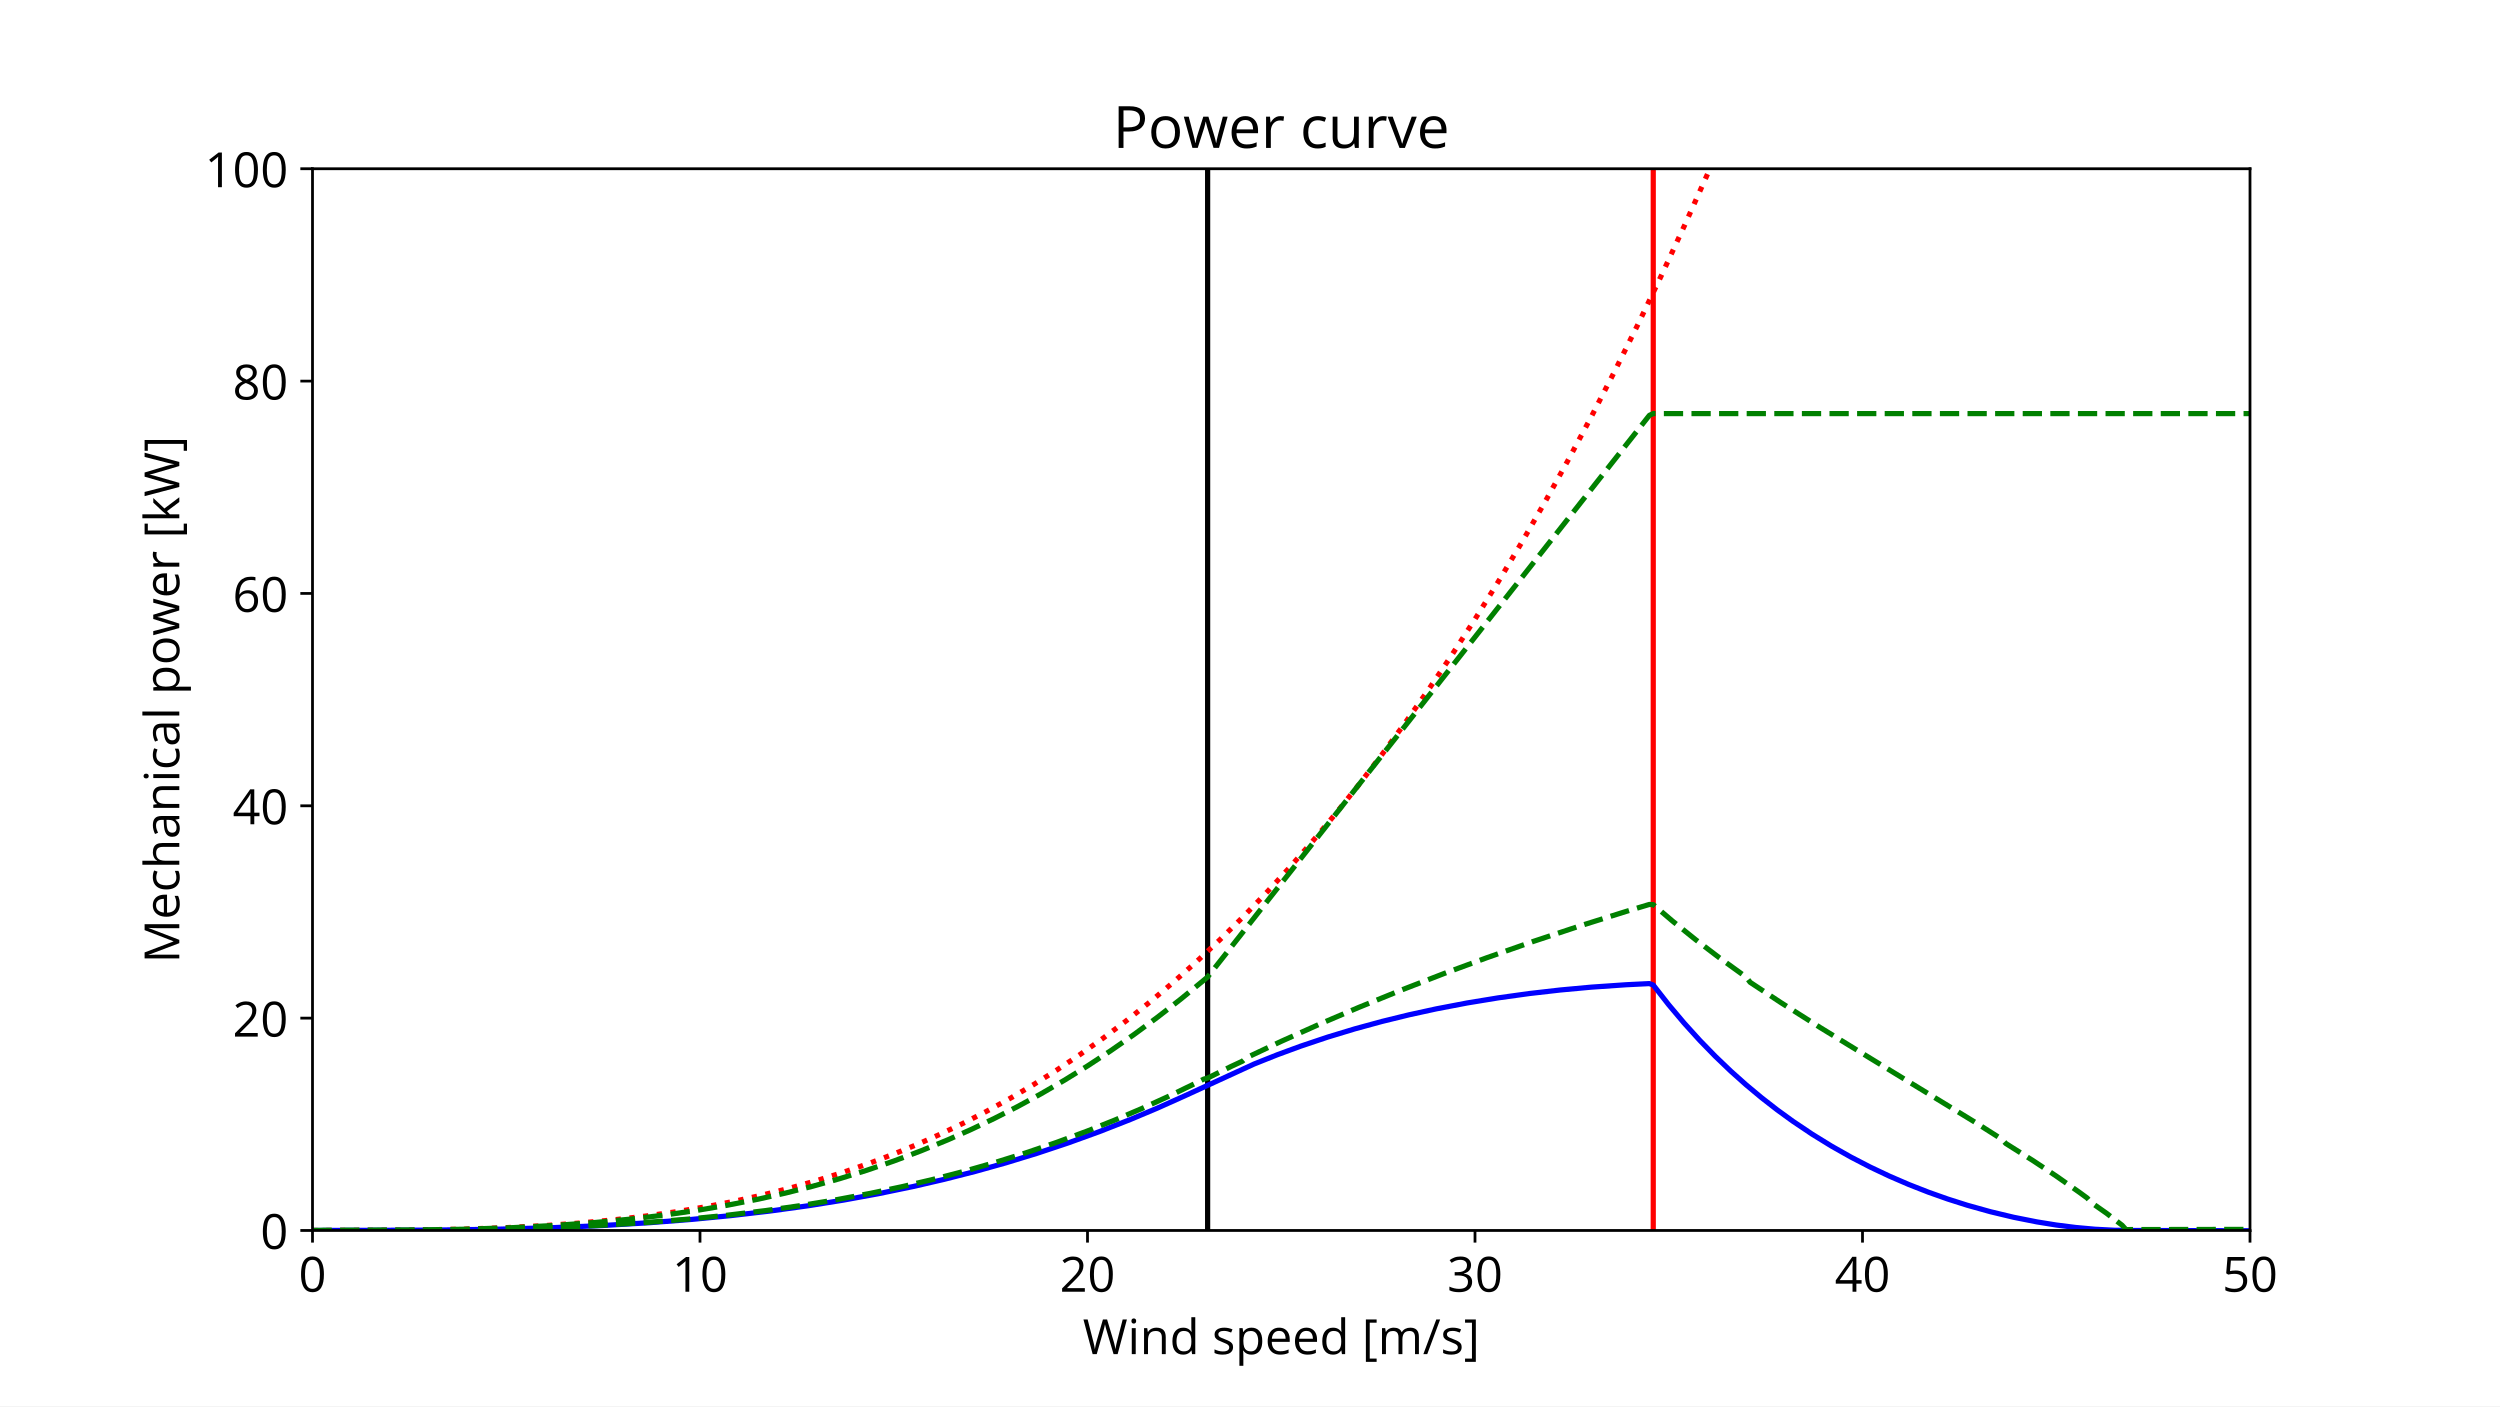
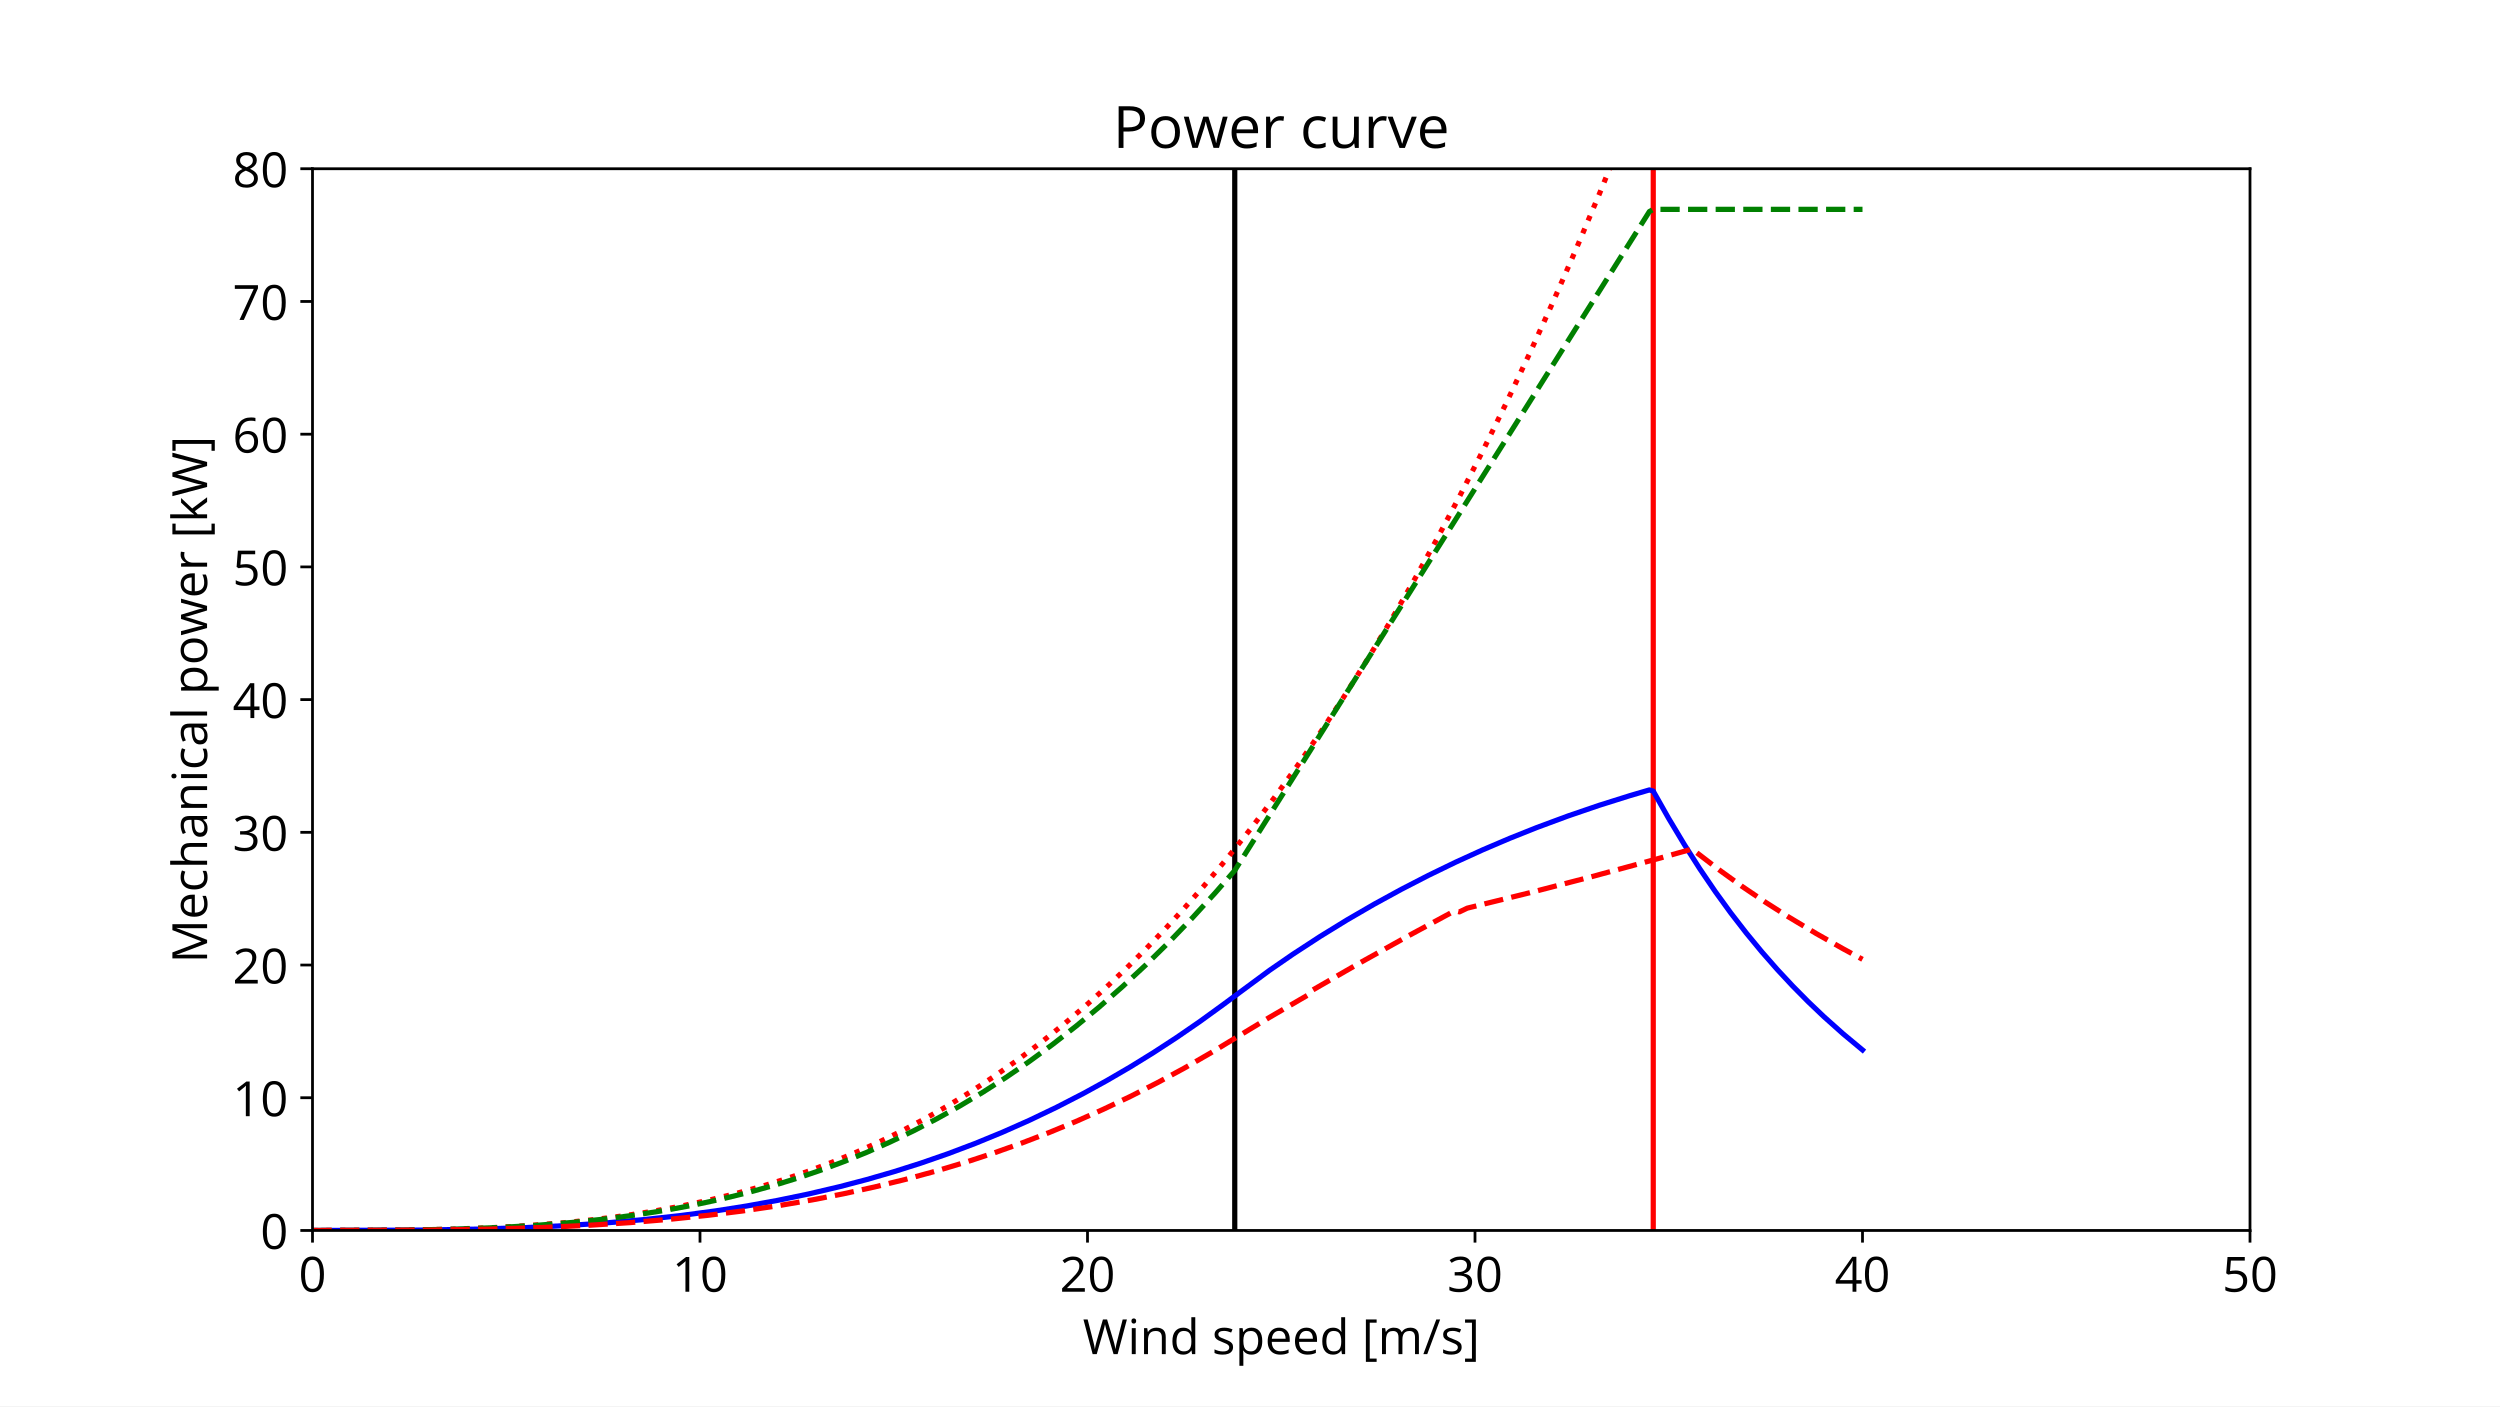
<svg xmlns="http://www.w3.org/2000/svg" xmlns:xlink="http://www.w3.org/1999/xlink" width="720pt" height="405pt" viewBox="0 0 720 405" version="1.1">
  <defs>
    <style type="text/css">*{stroke-linejoin: round; stroke-linecap: butt}</style>
  </defs>
  <g id="figure_1">
    <g id="patch_1">
      <path d="M 0 405  L 720 405  L 720 0  L 0 0  z " style="fill: #ffffff" />
    </g>
    <g id="axes_1">
      <g id="patch_2">
        <path d="M 90 354.375  L 648 354.375  L 648 48.6  L 90 48.6  z " style="fill: #ffffff" />
      </g>
      <g id="matplotlib.axis_1">
        <g id="xtick_1">
          <g id="line2d_1">
            <defs>
-               <path id="m1442eeb7cd" d="M 0 0  L 0 3.5  " style="stroke: #000000; stroke-width: 0.8" />
+               <path id="m7fe5ffbf37" d="M 0 0  L 0 3.5  " style="stroke: #000000; stroke-width: 0.8" />
            </defs>
            <g>
-               <use xlink:href="#m1442eeb7cd" x="90" y="354.375" style="stroke: #000000; stroke-width: 0.8" />
+               <use xlink:href="#m7fe5ffbf37" x="90" y="354.375" style="stroke: #000000; stroke-width: 0.8" />
            </g>
          </g>
          <g id="text_1">
            <g transform="translate(85.99797 372.0128) scale(0.14 -0.14)">
              <defs>
                <path id="OpenSans-Regular-30" d="M 3334 2291  Q 3334 1734 3250 1296  Q 3166 859 2984 556  Q 2803 253 2515 95  Q 2228 -63 1825 -63  Q 1316 -63 983 215  Q 650 494 486 1020  Q 322 1547 322 2291  Q 322 3022 470 3548  Q 619 4075 950 4358  Q 1281 4641 1825 4641  Q 2341 4641 2675 4361  Q 3009 4081 3171 3554  Q 3334 3028 3334 2291  z M 844 2291  Q 844 1653 941 1228  Q 1038 803 1255 592  Q 1472 381 1825 381  Q 2178 381 2395 590  Q 2613 800 2711 1225  Q 2809 1650 2809 2291  Q 2809 2919 2712 3342  Q 2616 3766 2400 3980  Q 2184 4194 1825 4194  Q 1466 4194 1250 3980  Q 1034 3766 939 3342  Q 844 2919 844 2291  z " transform="scale(0.015625)" />
              </defs>
              <use xlink:href="#OpenSans-Regular-30" />
            </g>
          </g>
        </g>
        <g id="xtick_2">
          <g id="line2d_2">
            <g>
-               <use xlink:href="#m1442eeb7cd" x="201.6" y="354.375" style="stroke: #000000; stroke-width: 0.8" />
+               <use xlink:href="#m7fe5ffbf37" x="201.6" y="354.375" style="stroke: #000000; stroke-width: 0.8" />
            </g>
          </g>
          <g id="text_2">
            <g transform="translate(193.5959 372.0128) scale(0.14 -0.14)">
              <defs>
                <path id="OpenSans-Regular-31" d="M 2247 0  L 1741 0  L 1741 3238  Q 1741 3422 1742 3555  Q 1744 3688 1748 3798  Q 1753 3909 1763 4025  Q 1666 3925 1581 3854  Q 1497 3784 1372 3681  L 850 3263  L 578 3616  L 1816 4569  L 2247 4569  L 2247 0  z " transform="scale(0.015625)" />
              </defs>
              <use xlink:href="#OpenSans-Regular-31" />
              <use xlink:href="#OpenSans-Regular-30" x="57.178" />
            </g>
          </g>
        </g>
        <g id="xtick_3">
          <g id="line2d_3">
            <g>
-               <use xlink:href="#m1442eeb7cd" x="313.2" y="354.375" style="stroke: #000000; stroke-width: 0.8" />
+               <use xlink:href="#m7fe5ffbf37" x="313.2" y="354.375" style="stroke: #000000; stroke-width: 0.8" />
            </g>
          </g>
          <g id="text_3">
            <g transform="translate(305.1959 372.0128) scale(0.14 -0.14)">
              <defs>
                <path id="OpenSans-Regular-32" d="M 3309 0  L 316 0  L 316 434  L 1538 1675  Q 1878 2019 2111 2287  Q 2344 2556 2466 2817  Q 2588 3078 2588 3391  Q 2588 3778 2358 3983  Q 2128 4188 1753 4188  Q 1425 4188 1172 4075  Q 919 3963 653 3756  L 375 4106  Q 556 4259 770 4378  Q 984 4497 1229 4565  Q 1475 4634 1753 4634  Q 2175 4634 2481 4487  Q 2788 4341 2955 4069  Q 3122 3797 3122 3422  Q 3122 3059 2978 2748  Q 2834 2438 2575 2133  Q 2316 1828 1969 1488  L 975 497  L 975 475  L 3309 475  L 3309 0  z " transform="scale(0.015625)" />
              </defs>
              <use xlink:href="#OpenSans-Regular-32" />
              <use xlink:href="#OpenSans-Regular-30" x="57.178" />
            </g>
          </g>
        </g>
        <g id="xtick_4">
          <g id="line2d_4">
            <g>
-               <use xlink:href="#m1442eeb7cd" x="424.8" y="354.375" style="stroke: #000000; stroke-width: 0.8" />
+               <use xlink:href="#m7fe5ffbf37" x="424.8" y="354.375" style="stroke: #000000; stroke-width: 0.8" />
            </g>
          </g>
          <g id="text_4">
            <g transform="translate(416.7959 372.0128) scale(0.14 -0.14)">
              <defs>
                <path id="OpenSans-Regular-33" d="M 3141 3503  Q 3141 3197 3022 2972  Q 2903 2747 2690 2605  Q 2478 2463 2191 2406  L 2191 2381  Q 2734 2313 3007 2031  Q 3281 1750 3281 1294  Q 3281 897 3095 590  Q 2909 284 2526 110  Q 2144 -63 1547 -63  Q 1184 -63 876 -5  Q 569 53 288 188  L 288 675  Q 572 534 906 454  Q 1241 375 1553 375  Q 2178 375 2456 623  Q 2734 872 2734 1303  Q 2734 1600 2579 1783  Q 2425 1966 2136 2052  Q 1847 2138 1441 2138  L 984 2138  L 984 2581  L 1444 2581  Q 1816 2581 2075 2690  Q 2334 2800 2470 2998  Q 2606 3197 2606 3469  Q 2606 3816 2375 4005  Q 2144 4194 1747 4194  Q 1503 4194 1303 4144  Q 1103 4094 928 4006  Q 753 3919 578 3803  L 316 4159  Q 566 4353 925 4493  Q 1284 4634 1741 4634  Q 2441 4634 2791 4315  Q 3141 3997 3141 3503  z " transform="scale(0.015625)" />
              </defs>
              <use xlink:href="#OpenSans-Regular-33" />
              <use xlink:href="#OpenSans-Regular-30" x="57.178" />
            </g>
          </g>
        </g>
        <g id="xtick_5">
          <g id="line2d_5">
            <g>
-               <use xlink:href="#m1442eeb7cd" x="536.4" y="354.375" style="stroke: #000000; stroke-width: 0.8" />
+               <use xlink:href="#m7fe5ffbf37" x="536.4" y="354.375" style="stroke: #000000; stroke-width: 0.8" />
            </g>
          </g>
          <g id="text_5">
            <g transform="translate(528.3959 372.0128) scale(0.14 -0.14)">
              <defs>
                <path id="OpenSans-Regular-34" d="M 3538 1059  L 2853 1059  L 2853 0  L 2347 0  L 2347 1059  L 138 1059  L 138 1497  L 2313 4594  L 2853 4594  L 2853 1528  L 3538 1528  L 3538 1059  z M 2347 1528  L 2347 3022  Q 2347 3194 2350 3333  Q 2353 3472 2359 3592  Q 2366 3713 2370 3822  Q 2375 3931 2378 4038  L 2353 4038  Q 2294 3913 2217 3773  Q 2141 3634 2063 3525  L 653 1528  L 2347 1528  z " transform="scale(0.015625)" />
              </defs>
              <use xlink:href="#OpenSans-Regular-34" />
              <use xlink:href="#OpenSans-Regular-30" x="57.178" />
            </g>
          </g>
        </g>
        <g id="xtick_6">
          <g id="line2d_6">
            <g>
-               <use xlink:href="#m1442eeb7cd" x="648" y="354.375" style="stroke: #000000; stroke-width: 0.8" />
+               <use xlink:href="#m7fe5ffbf37" x="648" y="354.375" style="stroke: #000000; stroke-width: 0.8" />
            </g>
          </g>
          <g id="text_6">
            <g transform="translate(639.9959 372.0128) scale(0.14 -0.14)">
              <defs>
                <path id="OpenSans-Regular-35" d="M 1759 2794  Q 2225 2794 2569 2636  Q 2913 2478 3102 2178  Q 3291 1878 3291 1450  Q 3291 981 3087 642  Q 2884 303 2503 120  Q 2122 -63 1591 -63  Q 1234 -63 928 0  Q 622 63 413 188  L 413 681  Q 641 544 966 462  Q 1291 381 1597 381  Q 1944 381 2205 492  Q 2466 603 2611 829  Q 2756 1056 2756 1400  Q 2756 1856 2476 2104  Q 2197 2353 1594 2353  Q 1400 2353 1169 2322  Q 938 2291 788 2253  L 525 2425  L 700 4569  L 2972 4569  L 2972 4094  L 1144 4094  L 1028 2716  Q 1147 2741 1334 2767  Q 1522 2794 1759 2794  z " transform="scale(0.015625)" />
              </defs>
              <use xlink:href="#OpenSans-Regular-35" />
              <use xlink:href="#OpenSans-Regular-30" x="57.178" />
            </g>
          </g>
        </g>
        <g id="text_7">
          <g transform="translate(311.8275 389.9997) scale(0.14 -0.14)">
            <defs>
              <path id="OpenSans-Regular-57" d="M 5816 4569  L 4594 0  L 4059 0  L 3153 3075  Q 3113 3206 3077 3339  Q 3041 3472 3009 3592  Q 2978 3713 2958 3805  Q 2938 3897 2928 3944  Q 2922 3897 2905 3806  Q 2888 3716 2861 3597  Q 2834 3478 2798 3343  Q 2763 3209 2722 3072  L 1841 0  L 1306 0  L 94 4569  L 647 4569  L 1381 1703  Q 1419 1559 1451 1420  Q 1484 1281 1511 1150  Q 1538 1019 1559 894  Q 1581 769 1600 650  Q 1616 772 1641 905  Q 1666 1038 1695 1175  Q 1725 1313 1761 1453  Q 1797 1594 1838 1734  L 2659 4569  L 3206 4569  L 4063 1713  Q 4106 1566 4143 1422  Q 4181 1278 4211 1142  Q 4241 1006 4264 882  Q 4288 759 4306 650  Q 4328 803 4359 972  Q 4391 1141 4433 1325  Q 4475 1509 4525 1706  L 5259 4569  L 5816 4569  z " transform="scale(0.015625)" />
              <path id="OpenSans-Regular-69" d="M 1066 3425  L 1066 0  L 547 0  L 547 3425  L 1066 3425  z M 813 4706  Q 941 4706 1033 4623  Q 1125 4541 1125 4366  Q 1125 4194 1033 4109  Q 941 4025 813 4025  Q 678 4025 589 4109  Q 500 4194 500 4366  Q 500 4541 589 4623  Q 678 4706 813 4706  z " transform="scale(0.015625)" />
              <path id="OpenSans-Regular-6e" d="M 2169 3488  Q 2778 3488 3090 3189  Q 3403 2891 3403 2231  L 3403 0  L 2891 0  L 2891 2197  Q 2891 2625 2695 2837  Q 2500 3050 2097 3050  Q 1528 3050 1297 2728  Q 1066 2406 1066 1794  L 1066 0  L 547 0  L 547 3425  L 966 3425  L 1044 2931  L 1072 2931  Q 1181 3113 1350 3236  Q 1519 3359 1728 3423  Q 1938 3488 2169 3488  z " transform="scale(0.015625)" />
              <path id="OpenSans-Regular-64" d="M 1766 -63  Q 1116 -63 736 381  Q 356 825 356 1700  Q 356 2584 743 3036  Q 1131 3488 1775 3488  Q 2047 3488 2250 3416  Q 2453 3344 2600 3223  Q 2747 3103 2847 2950  L 2884 2950  Q 2872 3047 2859 3215  Q 2847 3384 2847 3491  L 2847 4863  L 3366 4863  L 3366 0  L 2947 0  L 2869 488  L 2847 488  Q 2750 334 2601 209  Q 2453 84 2248 10  Q 2044 -63 1766 -63  z M 1847 369  Q 2397 369 2625 681  Q 2853 994 2853 1609  L 2853 1703  Q 2853 2356 2636 2706  Q 2419 3056 1847 3056  Q 1369 3056 1131 2689  Q 894 2322 894 1688  Q 894 1056 1130 712  Q 1366 369 1847 369  z " transform="scale(0.015625)" />
              <path id="OpenSans-Regular-20" transform="scale(0.015625)" />
              <path id="OpenSans-Regular-73" d="M 2763 938  Q 2763 609 2598 386  Q 2434 163 2129 50  Q 1825 -63 1403 -63  Q 1044 -63 781 -6  Q 519 50 322 153  L 322 631  Q 531 528 822 443  Q 1113 359 1416 359  Q 1859 359 2059 503  Q 2259 647 2259 894  Q 2259 1034 2179 1142  Q 2100 1250 1912 1351  Q 1725 1453 1394 1575  Q 1066 1700 827 1823  Q 588 1947 458 2125  Q 328 2303 328 2588  Q 328 3022 679 3255  Q 1031 3488 1603 3488  Q 1913 3488 2183 3427  Q 2453 3366 2688 3263  L 2513 2847  Q 2300 2938 2059 3000  Q 1819 3063 1569 3063  Q 1209 3063 1017 2944  Q 825 2825 825 2619  Q 825 2459 914 2356  Q 1003 2253 1200 2162  Q 1397 2072 1719 1950  Q 2041 1831 2275 1704  Q 2509 1578 2636 1398  Q 2763 1219 2763 938  z " transform="scale(0.015625)" />
              <path id="OpenSans-Regular-70" d="M 2156 3488  Q 2797 3488 3178 3047  Q 3559 2606 3559 1722  Q 3559 1138 3384 741  Q 3209 344 2892 140  Q 2575 -63 2144 -63  Q 1872 -63 1665 9  Q 1459 81 1312 203  Q 1166 325 1069 469  L 1031 469  Q 1041 347 1055 175  Q 1069 3 1069 -125  L 1069 -1531  L 547 -1531  L 547 3425  L 975 3425  L 1044 2919  L 1069 2919  Q 1169 3075 1312 3204  Q 1456 3334 1664 3411  Q 1872 3488 2156 3488  z M 2066 3050  Q 1709 3050 1492 2912  Q 1275 2775 1175 2501  Q 1075 2228 1069 1816  L 1069 1716  Q 1069 1281 1164 981  Q 1259 681 1479 525  Q 1700 369 2072 369  Q 2391 369 2603 541  Q 2816 713 2920 1020  Q 3025 1328 3025 1728  Q 3025 2334 2789 2692  Q 2553 3050 2066 3050  z " transform="scale(0.015625)" />
              <path id="OpenSans-Regular-65" d="M 1866 3488  Q 2303 3488 2615 3294  Q 2928 3100 3093 2751  Q 3259 2403 3259 1938  L 3259 1616  L 894 1616  Q 903 1013 1193 697  Q 1484 381 2013 381  Q 2338 381 2588 440  Q 2838 500 3106 616  L 3106 159  Q 2847 44 2592 -9  Q 2338 -63 1991 -63  Q 1497 -63 1130 139  Q 763 341 559 731  Q 356 1122 356 1688  Q 356 2241 542 2645  Q 728 3050 1067 3269  Q 1406 3488 1866 3488  z M 1859 3063  Q 1444 3063 1197 2791  Q 950 2519 903 2031  L 2716 2031  Q 2713 2338 2620 2570  Q 2528 2803 2340 2933  Q 2153 3063 1859 3063  z " transform="scale(0.015625)" />
              <path id="OpenSans-Regular-5b" d="M 1934 -1013  L 519 -1013  L 519 4569  L 1934 4569  L 1934 4144  L 1025 4144  L 1025 -581  L 1934 -581  L 1934 -1013  z " transform="scale(0.015625)" />
              <path id="OpenSans-Regular-6d" d="M 4266 3488  Q 4831 3488 5118 3192  Q 5406 2897 5406 2244  L 5406 0  L 4894 0  L 4894 2219  Q 4894 2634 4714 2842  Q 4534 3050 4181 3050  Q 3684 3050 3459 2762  Q 3234 2475 3234 1916  L 3234 0  L 2719 0  L 2719 2219  Q 2719 2497 2639 2681  Q 2559 2866 2401 2958  Q 2244 3050 2003 3050  Q 1663 3050 1456 2909  Q 1250 2769 1158 2492  Q 1066 2216 1066 1813  L 1066 0  L 547 0  L 547 3425  L 966 3425  L 1044 2941  L 1072 2941  Q 1175 3119 1331 3241  Q 1488 3363 1681 3425  Q 1875 3488 2094 3488  Q 2484 3488 2748 3342  Q 3013 3197 3131 2900  L 3159 2900  Q 3328 3197 3622 3342  Q 3916 3488 4266 3488  z " transform="scale(0.015625)" />
              <path id="OpenSans-Regular-2f" d="M 2278 4569  L 578 0  L 66 0  L 1769 4569  L 2278 4569  z " transform="scale(0.015625)" />
              <path id="OpenSans-Regular-5d" d="M 159 -581  L 1069 -581  L 1069 4144  L 159 4144  L 159 4569  L 1578 4569  L 1578 -1013  L 159 -1013  L 159 -581  z " transform="scale(0.015625)" />
            </defs>
            <use xlink:href="#OpenSans-Regular-57" />
            <use xlink:href="#OpenSans-Regular-69" x="92.334" />
            <use xlink:href="#OpenSans-Regular-6e" x="117.578" />
            <use xlink:href="#OpenSans-Regular-64" x="178.906" />
            <use xlink:href="#OpenSans-Regular-20" x="240.088" />
            <use xlink:href="#OpenSans-Regular-73" x="266.064" />
            <use xlink:href="#OpenSans-Regular-70" x="313.721" />
            <use xlink:href="#OpenSans-Regular-65" x="374.902" />
            <use xlink:href="#OpenSans-Regular-65" x="431.055" />
            <use xlink:href="#OpenSans-Regular-64" x="487.207" />
            <use xlink:href="#OpenSans-Regular-20" x="548.389" />
            <use xlink:href="#OpenSans-Regular-5b" x="574.365" />
            <use xlink:href="#OpenSans-Regular-6d" x="607.08" />
            <use xlink:href="#OpenSans-Regular-2f" x="699.658" />
            <use xlink:href="#OpenSans-Regular-73" x="736.328" />
            <use xlink:href="#OpenSans-Regular-5d" x="783.984" />
          </g>
        </g>
      </g>
      <g id="matplotlib.axis_2">
        <g id="ytick_1">
          <g id="line2d_7">
            <defs>
-               <path id="m78d9a1a2ff" d="M 0 0  L -3.5 0  " style="stroke: #000000; stroke-width: 0.8" />
+               <path id="mc2f725b894" d="M 0 0  L -3.5 0  " style="stroke: #000000; stroke-width: 0.8" />
            </defs>
            <g>
-               <use xlink:href="#m78d9a1a2ff" x="90" y="354.375" style="stroke: #000000; stroke-width: 0.8" />
+               <use xlink:href="#mc2f725b894" x="90" y="354.375" style="stroke: #000000; stroke-width: 0.8" />
            </g>
          </g>
          <g id="text_8">
            <g transform="translate(74.99594 359.6939) scale(0.14 -0.14)">
              <use xlink:href="#OpenSans-Regular-30" />
            </g>
          </g>
        </g>
        <g id="ytick_2">
          <g id="line2d_8">
            <g>
-               <use xlink:href="#m78d9a1a2ff" x="90" y="293.22" style="stroke: #000000; stroke-width: 0.8" />
+               <use xlink:href="#mc2f725b894" x="90" y="316.153" style="stroke: #000000; stroke-width: 0.8" />
            </g>
          </g>
          <g id="text_9">
-             <g transform="translate(66.99187 298.5389) scale(0.14 -0.14)">
-               <use xlink:href="#OpenSans-Regular-32" />
+             <g transform="translate(66.99187 321.472) scale(0.14 -0.14)">
+               <use xlink:href="#OpenSans-Regular-31" />
              <use xlink:href="#OpenSans-Regular-30" x="57.178" />
            </g>
          </g>
        </g>
        <g id="ytick_3">
          <g id="line2d_9">
            <g>
-               <use xlink:href="#m78d9a1a2ff" x="90" y="232.065" style="stroke: #000000; stroke-width: 0.8" />
+               <use xlink:href="#mc2f725b894" x="90" y="277.931" style="stroke: #000000; stroke-width: 0.8" />
            </g>
          </g>
          <g id="text_10">
-             <g transform="translate(66.99187 237.3839) scale(0.14 -0.14)">
-               <use xlink:href="#OpenSans-Regular-34" />
+             <g transform="translate(66.99187 283.2502) scale(0.14 -0.14)">
+               <use xlink:href="#OpenSans-Regular-32" />
              <use xlink:href="#OpenSans-Regular-30" x="57.178" />
            </g>
          </g>
        </g>
        <g id="ytick_4">
          <g id="line2d_10">
            <g>
-               <use xlink:href="#m78d9a1a2ff" x="90" y="170.91" style="stroke: #000000; stroke-width: 0.8" />
+               <use xlink:href="#mc2f725b894" x="90" y="239.709" style="stroke: #000000; stroke-width: 0.8" />
            </g>
          </g>
          <g id="text_11">
-             <g transform="translate(66.99187 176.2289) scale(0.14 -0.14)">
-               <defs>
-                 <path id="OpenSans-Regular-36" d="M 363 1953  Q 363 2366 420 2759  Q 478 3153 615 3492  Q 753 3831 990 4087  Q 1228 4344 1583 4489  Q 1938 4634 2434 4634  Q 2575 4634 2737 4620  Q 2900 4606 3006 4575  L 3006 4128  Q 2891 4169 2742 4187  Q 2594 4206 2444 4206  Q 1863 4206 1530 3953  Q 1197 3700 1050 3267  Q 903 2834 881 2294  L 916 2294  Q 1013 2450 1163 2576  Q 1313 2703 1527 2778  Q 1741 2853 2025 2853  Q 2425 2853 2723 2690  Q 3022 2528 3186 2218  Q 3350 1909 3350 1469  Q 3350 997 3175 653  Q 3000 309 2676 123  Q 2353 -63 1906 -63  Q 1572 -63 1290 65  Q 1009 194 801 447  Q 594 700 478 1076  Q 363 1453 363 1953  z M 1900 375  Q 2325 375 2581 647  Q 2838 919 2838 1469  Q 2838 1919 2609 2181  Q 2381 2444 1922 2444  Q 1609 2444 1378 2314  Q 1147 2184 1019 1987  Q 891 1791 891 1588  Q 891 1381 952 1168  Q 1013 956 1138 775  Q 1263 594 1453 484  Q 1644 375 1900 375  z " transform="scale(0.015625)" />
-               </defs>
-               <use xlink:href="#OpenSans-Regular-36" />
+             <g transform="translate(66.99187 245.0283) scale(0.14 -0.14)">
+               <use xlink:href="#OpenSans-Regular-33" />
              <use xlink:href="#OpenSans-Regular-30" x="57.178" />
            </g>
          </g>
        </g>
        <g id="ytick_5">
          <g id="line2d_11">
            <g>
-               <use xlink:href="#m78d9a1a2ff" x="90" y="109.755" style="stroke: #000000; stroke-width: 0.8" />
+               <use xlink:href="#mc2f725b894" x="90" y="201.488" style="stroke: #000000; stroke-width: 0.8" />
            </g>
          </g>
          <g id="text_12">
-             <g transform="translate(66.99187 115.0739) scale(0.14 -0.14)">
-               <defs>
-                 <path id="OpenSans-Regular-38" d="M 1825 4634  Q 2222 4634 2528 4509  Q 2834 4384 3007 4142  Q 3181 3900 3181 3547  Q 3181 3269 3061 3061  Q 2941 2853 2737 2698  Q 2534 2544 2288 2422  Q 2581 2288 2817 2119  Q 3053 1950 3190 1722  Q 3328 1494 3328 1181  Q 3328 797 3142 517  Q 2956 238 2622 87  Q 2288 -63 1838 -63  Q 1353 -63 1014 82  Q 675 228 498 501  Q 322 775 322 1159  Q 322 1475 456 1708  Q 591 1941 812 2109  Q 1034 2278 1297 2394  Q 1069 2519 880 2678  Q 691 2838 580 3052  Q 469 3266 469 3550  Q 469 3897 645 4139  Q 822 4381 1130 4507  Q 1438 4634 1825 4634  z M 831 1156  Q 831 806 1078 579  Q 1325 353 1825 353  Q 2300 353 2559 579  Q 2819 806 2819 1175  Q 2819 1403 2700 1576  Q 2581 1750 2362 1887  Q 2144 2025 1847 2138  L 1734 2178  Q 1447 2059 1245 1914  Q 1044 1769 937 1584  Q 831 1400 831 1156  z M 1819 4209  Q 1450 4209 1215 4032  Q 981 3856 981 3525  Q 981 3288 1095 3123  Q 1209 2959 1406 2842  Q 1603 2725 1847 2625  Q 2084 2725 2268 2845  Q 2453 2966 2559 3131  Q 2666 3297 2666 3528  Q 2666 3859 2433 4034  Q 2200 4209 1819 4209  z " transform="scale(0.015625)" />
-               </defs>
-               <use xlink:href="#OpenSans-Regular-38" />
+             <g transform="translate(66.99187 206.8064) scale(0.14 -0.14)">
+               <use xlink:href="#OpenSans-Regular-34" />
              <use xlink:href="#OpenSans-Regular-30" x="57.178" />
            </g>
          </g>
        </g>
        <g id="ytick_6">
          <g id="line2d_12">
            <g>
-               <use xlink:href="#m78d9a1a2ff" x="90" y="48.6" style="stroke: #000000; stroke-width: 0.8" />
+               <use xlink:href="#mc2f725b894" x="90" y="163.266" style="stroke: #000000; stroke-width: 0.8" />
            </g>
          </g>
          <g id="text_13">
-             <g transform="translate(58.98781 53.91891) scale(0.14 -0.14)">
-               <use xlink:href="#OpenSans-Regular-31" />
-               <use xlink:href="#OpenSans-Regular-30" x="57.178" />
-               <use xlink:href="#OpenSans-Regular-30" x="114.355" />
-             </g>
-           </g>
-         </g>
-         <g id="text_14">
-           <g transform="translate(51.63875 277.3905) rotate(-90) scale(0.14 -0.14)">
+             <g transform="translate(66.99187 168.5845) scale(0.14 -0.14)">
+               <use xlink:href="#OpenSans-Regular-35" />
+               <use xlink:href="#OpenSans-Regular-30" x="57.178" />
+             </g>
+           </g>
+         </g>
+         <g id="ytick_7">
+           <g id="line2d_13">
+             <g>
+               <use xlink:href="#mc2f725b894" x="90" y="125.044" style="stroke: #000000; stroke-width: 0.8" />
+             </g>
+           </g>
+           <g id="text_14">
+             <g transform="translate(66.99187 130.3627) scale(0.14 -0.14)">
+               <defs>
+                 <path id="OpenSans-Regular-36" d="M 363 1953  Q 363 2366 420 2759  Q 478 3153 615 3492  Q 753 3831 990 4087  Q 1228 4344 1583 4489  Q 1938 4634 2434 4634  Q 2575 4634 2737 4620  Q 2900 4606 3006 4575  L 3006 4128  Q 2891 4169 2742 4187  Q 2594 4206 2444 4206  Q 1863 4206 1530 3953  Q 1197 3700 1050 3267  Q 903 2834 881 2294  L 916 2294  Q 1013 2450 1163 2576  Q 1313 2703 1527 2778  Q 1741 2853 2025 2853  Q 2425 2853 2723 2690  Q 3022 2528 3186 2218  Q 3350 1909 3350 1469  Q 3350 997 3175 653  Q 3000 309 2676 123  Q 2353 -63 1906 -63  Q 1572 -63 1290 65  Q 1009 194 801 447  Q 594 700 478 1076  Q 363 1453 363 1953  z M 1900 375  Q 2325 375 2581 647  Q 2838 919 2838 1469  Q 2838 1919 2609 2181  Q 2381 2444 1922 2444  Q 1609 2444 1378 2314  Q 1147 2184 1019 1987  Q 891 1791 891 1588  Q 891 1381 952 1168  Q 1013 956 1138 775  Q 1263 594 1453 484  Q 1644 375 1900 375  z " transform="scale(0.015625)" />
+               </defs>
+               <use xlink:href="#OpenSans-Regular-36" />
+               <use xlink:href="#OpenSans-Regular-30" x="57.178" />
+             </g>
+           </g>
+         </g>
+         <g id="ytick_8">
+           <g id="line2d_14">
+             <g>
+               <use xlink:href="#mc2f725b894" x="90" y="86.822" style="stroke: #000000; stroke-width: 0.8" />
+             </g>
+           </g>
+           <g id="text_15">
+             <g transform="translate(66.99187 92.14078) scale(0.14 -0.14)">
+               <defs>
+                 <path id="OpenSans-Regular-37" d="M 906 0  L 2781 4094  L 291 4094  L 291 4569  L 3338 4569  L 3338 4169  L 1475 0  L 906 0  z " transform="scale(0.015625)" />
+               </defs>
+               <use xlink:href="#OpenSans-Regular-37" />
+               <use xlink:href="#OpenSans-Regular-30" x="57.178" />
+             </g>
+           </g>
+         </g>
+         <g id="ytick_9">
+           <g id="line2d_15">
+             <g>
+               <use xlink:href="#mc2f725b894" x="90" y="48.6" style="stroke: #000000; stroke-width: 0.8" />
+             </g>
+           </g>
+           <g id="text_16">
+             <g transform="translate(66.99187 53.91891) scale(0.14 -0.14)">
+               <defs>
+                 <path id="OpenSans-Regular-38" d="M 1825 4634  Q 2222 4634 2528 4509  Q 2834 4384 3007 4142  Q 3181 3900 3181 3547  Q 3181 3269 3061 3061  Q 2941 2853 2737 2698  Q 2534 2544 2288 2422  Q 2581 2288 2817 2119  Q 3053 1950 3190 1722  Q 3328 1494 3328 1181  Q 3328 797 3142 517  Q 2956 238 2622 87  Q 2288 -63 1838 -63  Q 1353 -63 1014 82  Q 675 228 498 501  Q 322 775 322 1159  Q 322 1475 456 1708  Q 591 1941 812 2109  Q 1034 2278 1297 2394  Q 1069 2519 880 2678  Q 691 2838 580 3052  Q 469 3266 469 3550  Q 469 3897 645 4139  Q 822 4381 1130 4507  Q 1438 4634 1825 4634  z M 831 1156  Q 831 806 1078 579  Q 1325 353 1825 353  Q 2300 353 2559 579  Q 2819 806 2819 1175  Q 2819 1403 2700 1576  Q 2581 1750 2362 1887  Q 2144 2025 1847 2138  L 1734 2178  Q 1447 2059 1245 1914  Q 1044 1769 937 1584  Q 831 1400 831 1156  z M 1819 4209  Q 1450 4209 1215 4032  Q 981 3856 981 3525  Q 981 3288 1095 3123  Q 1209 2959 1406 2842  Q 1603 2725 1847 2625  Q 2084 2725 2268 2845  Q 2453 2966 2559 3131  Q 2666 3297 2666 3528  Q 2666 3859 2433 4034  Q 2200 4209 1819 4209  z " transform="scale(0.015625)" />
+               </defs>
+               <use xlink:href="#OpenSans-Regular-38" />
+               <use xlink:href="#OpenSans-Regular-30" x="57.178" />
+             </g>
+           </g>
+         </g>
+         <g id="text_17">
+           <g transform="translate(59.64281 277.3905) rotate(-90) scale(0.14 -0.14)">
            <defs>
              <path id="OpenSans-Regular-4d" d="M 2634 0  L 1100 4044  L 1075 4044  Q 1088 3916 1097 3731  Q 1106 3547 1112 3330  Q 1119 3113 1119 2888  L 1119 0  L 625 0  L 625 4569  L 1413 4569  L 2859 769  L 2881 769  L 4350 4569  L 5131 4569  L 5131 0  L 4606 0  L 4606 2925  Q 4606 3128 4612 3333  Q 4619 3538 4628 3720  Q 4638 3903 4647 4038  L 4622 4038  L 3069 0  L 2634 0  z " transform="scale(0.015625)" />
              <path id="OpenSans-Regular-63" d="M 1919 -63  Q 1456 -63 1103 128  Q 750 319 553 709  Q 356 1100 356 1694  Q 356 2316 564 2711  Q 772 3106 1137 3297  Q 1503 3488 1969 3488  Q 2225 3488 2464 3436  Q 2703 3384 2856 3306  L 2700 2872  Q 2544 2934 2339 2984  Q 2134 3034 1956 3034  Q 1600 3034 1364 2881  Q 1128 2728 1011 2431  Q 894 2134 894 1700  Q 894 1284 1008 990  Q 1122 697 1348 542  Q 1575 388 1916 388  Q 2188 388 2406 445  Q 2625 503 2803 581  L 2803 119  Q 2631 31 2420 -16  Q 2209 -63 1919 -63  z " transform="scale(0.015625)" />
              <path id="OpenSans-Regular-68" d="M 1066 4863  L 1066 3409  Q 1066 3284 1059 3157  Q 1053 3031 1038 2925  L 1072 2925  Q 1178 3106 1342 3229  Q 1506 3353 1715 3417  Q 1925 3481 2159 3481  Q 2572 3481 2848 3350  Q 3125 3219 3264 2944  Q 3403 2669 3403 2231  L 3403 0  L 2891 0  L 2891 2197  Q 2891 2625 2695 2837  Q 2500 3050 2097 3050  Q 1716 3050 1489 2904  Q 1263 2759 1164 2478  Q 1066 2197 1066 1791  L 1066 0  L 547 0  L 547 4863  L 1066 4863  z " transform="scale(0.015625)" />
              <path id="OpenSans-Regular-61" d="M 1828 3481  Q 2441 3481 2737 3206  Q 3034 2931 3034 2328  L 3034 0  L 2656 0  L 2556 506  L 2531 506  Q 2388 319 2231 192  Q 2075 66 1870 1  Q 1666 -63 1369 -63  Q 1056 -63 814 46  Q 572 156 433 378  Q 294 600 294 941  Q 294 1453 700 1728  Q 1106 2003 1938 2028  L 2528 2053  L 2528 2263  Q 2528 2706 2337 2884  Q 2147 3063 1800 3063  Q 1531 3063 1287 2984  Q 1044 2906 825 2800  L 666 3194  Q 897 3313 1197 3397  Q 1497 3481 1828 3481  z M 2522 1688  L 2000 1666  Q 1359 1641 1096 1456  Q 834 1272 834 934  Q 834 641 1012 500  Q 1191 359 1484 359  Q 1941 359 2231 612  Q 2522 866 2522 1372  L 2522 1688  z " transform="scale(0.015625)" />
              <path id="OpenSans-Regular-6c" d="M 1069 0  L 547 0  L 547 4863  L 1069 4863  L 1069 0  z " transform="scale(0.015625)" />
              <path id="OpenSans-Regular-6f" d="M 3500 1719  Q 3500 1297 3390 965  Q 3281 634 3075 406  Q 2869 178 2576 57  Q 2284 -63 1916 -63  Q 1572 -63 1286 57  Q 1000 178 792 406  Q 584 634 470 965  Q 356 1297 356 1719  Q 356 2281 547 2676  Q 738 3072 1092 3280  Q 1447 3488 1938 3488  Q 2406 3488 2757 3278  Q 3109 3069 3304 2673  Q 3500 2278 3500 1719  z M 894 1719  Q 894 1306 1003 1003  Q 1113 700 1341 534  Q 1569 369 1928 369  Q 2284 369 2514 534  Q 2744 700 2853 1003  Q 2963 1306 2963 1719  Q 2963 2128 2853 2426  Q 2744 2725 2516 2887  Q 2288 3050 1925 3050  Q 1391 3050 1142 2697  Q 894 2344 894 1719  z " transform="scale(0.015625)" />
              <path id="OpenSans-Regular-77" d="M 3334 6  L 2725 2000  Q 2684 2128 2648 2251  Q 2613 2375 2583 2489  Q 2553 2603 2529 2701  Q 2506 2800 2491 2872  L 2469 2872  Q 2456 2800 2434 2701  Q 2413 2603 2383 2487  Q 2353 2372 2318 2245  Q 2284 2119 2241 1991  L 1603 6  L 1019 6  L 75 3431  L 613 3431  L 1106 1541  Q 1156 1353 1201 1170  Q 1247 988 1280 827  Q 1313 666 1328 547  L 1353 547  Q 1372 625 1395 734  Q 1419 844 1448 967  Q 1478 1091 1512 1214  Q 1547 1338 1581 1447  L 2213 3431  L 2772 3431  L 3381 1450  Q 3428 1300 3473 1137  Q 3519 975 3556 823  Q 3594 672 3609 553  L 3634 553  Q 3647 659 3681 815  Q 3716 972 3761 1159  Q 3806 1347 3856 1541  L 4356 3431  L 4884 3431  L 3938 6  L 3334 6  z " transform="scale(0.015625)" />
              <path id="OpenSans-Regular-72" d="M 2103 3488  Q 2206 3488 2318 3477  Q 2431 3466 2519 3447  L 2453 2966  Q 2369 2988 2266 3000  Q 2163 3013 2072 3013  Q 1866 3013 1683 2930  Q 1500 2847 1362 2692  Q 1225 2538 1147 2320  Q 1069 2103 1069 1838  L 1069 0  L 547 0  L 547 3425  L 978 3425  L 1034 2794  L 1056 2794  Q 1163 2984 1313 3142  Q 1463 3300 1661 3394  Q 1859 3488 2103 3488  z " transform="scale(0.015625)" />
              <path id="OpenSans-Regular-6b" d="M 1063 4863  L 1063 2338  Q 1063 2213 1053 2033  Q 1044 1853 1038 1716  L 1059 1716  Q 1125 1797 1251 1956  Q 1378 2116 1466 2213  L 2603 3425  L 3213 3425  L 1834 1963  L 3313 0  L 2688 0  L 1478 1622  L 1063 1241  L 1063 0  L 547 0  L 547 4863  L 1063 4863  z " transform="scale(0.015625)" />
            </defs>
            <use xlink:href="#OpenSans-Regular-4d" />
            <use xlink:href="#OpenSans-Regular-65" x="89.941" />
            <use xlink:href="#OpenSans-Regular-63" x="146.094" />
            <use xlink:href="#OpenSans-Regular-68" x="193.994" />
            <use xlink:href="#OpenSans-Regular-61" x="255.322" />
            <use xlink:href="#OpenSans-Regular-6e" x="310.889" />
            <use xlink:href="#OpenSans-Regular-69" x="372.217" />
            <use xlink:href="#OpenSans-Regular-63" x="397.461" />
            <use xlink:href="#OpenSans-Regular-61" x="445.361" />
            <use xlink:href="#OpenSans-Regular-6c" x="500.928" />
            <use xlink:href="#OpenSans-Regular-20" x="526.172" />
            <use xlink:href="#OpenSans-Regular-70" x="552.148" />
            <use xlink:href="#OpenSans-Regular-6f" x="613.33" />
            <use xlink:href="#OpenSans-Regular-77" x="673.486" />
            <use xlink:href="#OpenSans-Regular-65" x="750.977" />
            <use xlink:href="#OpenSans-Regular-72" x="807.129" />
            <use xlink:href="#OpenSans-Regular-20" x="847.998" />
            <use xlink:href="#OpenSans-Regular-5b" x="873.975" />
            <use xlink:href="#OpenSans-Regular-6b" x="906.689" />
            <use xlink:href="#OpenSans-Regular-57" x="959.229" />
            <use xlink:href="#OpenSans-Regular-5d" x="1051.562" />
          </g>
        </g>
      </g>
      <g id="LineCollection_1">
-         <path d="M 347.796 354.375  L 347.796 48.6  " clip-path="url(#pbc5562c51b)" style="fill: none; stroke: #000000; stroke-width: 1.5" />
+         <path d="M 355.608 354.375  L 355.608 -1  " clip-path="url(#p59fc607189)" style="fill: none; stroke: #000000; stroke-width: 1.5" />
      </g>
      <g id="LineCollection_2">
-         <path d="M 476.136 354.375  L 476.136 48.6  " clip-path="url(#pbc5562c51b)" style="fill: none; stroke: #ff0000; stroke-width: 1.5" />
-       </g>
-       <g id="line2d_13">
-         <path d="M 90 354.375  L 117.9 354.273  L 133.524 353.988  L 145.8 353.56  L 156.96 352.967  L 167.004 352.233  L 177.048 351.281  L 185.976 350.227  L 194.904 348.959  L 203.832 347.455  L 211.644 345.931  L 219.456 344.197  L 227.268 342.241  L 235.08 340.049  L 242.892 337.608  L 250.704 334.904  L 257.4 332.368  L 264.096 329.62  L 270.792 326.652  L 277.488 323.456  L 284.184 320.024  L 290.88 316.346  L 297.576 312.415  L 304.272 308.222  L 310.968 303.759  L 317.664 299.017  L 324.36 293.987  L 331.056 288.662  L 337.752 283.032  L 344.448 277.09  L 351.144 270.826  L 357.84 264.233  L 364.536 257.302  L 371.232 250.024  L 377.928 242.392  L 384.624 234.396  L 391.32 226.028  L 398.016 217.28  L 404.712 208.144  L 411.408 198.61  L 418.104 188.67  L 424.8 178.317  L 431.496 167.54  L 438.192 156.333  L 444.888 144.687  L 451.584 132.592  L 458.28 120.041  L 464.976 107.026  L 471.672 93.537  L 478.368 79.566  L 485.064 65.105  L 491.76 50.146  L 498.456 34.68  L 505.152 18.698  L 511.848 2.192  L 513.118 -1  L 513.118 -1  " clip-path="url(#pbc5562c51b)" style="fill: none; stroke-dasharray: 1.5,2.475; stroke-dashoffset: 0; stroke: #ff0000; stroke-width: 1.5" />
-       </g>
-       <g id="line2d_14">
-         <path d="M 90 354.375  L 124.596 354.274  L 143.568 353.999  L 159.192 353.565  L 173.7 352.941  L 187.092 352.136  L 199.368 351.175  L 210.528 350.093  L 221.688 348.789  L 232.848 347.246  L 242.892 345.634  L 252.936 343.795  L 262.98 341.716  L 271.908 339.653  L 280.836 337.377  L 289.764 334.878  L 298.692 332.145  L 307.62 329.168  L 316.548 325.937  L 325.476 322.44  L 333.288 319.155  L 341.1 315.652  L 361.188 306.432  L 367.884 303.761  L 374.58 301.3  L 382.392 298.678  L 390.204 296.308  L 398.016 294.174  L 405.828 292.26  L 413.64 290.555  L 422.568 288.847  L 431.496 287.381  L 440.424 286.142  L 449.352 285.119  L 458.28 284.299  L 468.324 283.607  L 475.02 283.274  L 476.136 283.686  L 480.6 289.39  L 485.064 294.689  L 489.528 299.617  L 493.992 304.205  L 498.456 308.48  L 502.92 312.465  L 507.384 316.184  L 511.848 319.654  L 516.312 322.893  L 521.892 326.64  L 527.472 330.078  L 533.052 333.23  L 538.632 336.117  L 544.212 338.755  L 549.792 341.161  L 555.372 343.346  L 560.952 345.322  L 566.532 347.097  L 573.228 348.971  L 579.924 350.573  L 586.62 351.903  L 592.2 352.805  L 597.78 353.513  L 603.36 354.02  L 608.94 354.31  L 614.52 354.379  L 648 354.463  L 648 354.463  " clip-path="url(#pbc5562c51b)" style="fill: none; stroke: #0000ff; stroke-width: 1.5; stroke-linecap: square" />
-       </g>
-       <g id="line2d_15">
-         <path d="M 90 354.375  L 119.016 354.271  L 134.64 353.996  L 148.032 353.542  L 160.308 352.894  L 171.468 352.071  L 181.512 351.109  L 191.556 349.912  L 200.484 348.628  L 209.412 347.119  L 218.34 345.367  L 226.152 343.62  L 233.964 341.66  L 241.776 339.476  L 249.588 337.055  L 257.4 334.385  L 265.212 331.454  L 273.024 328.249  L 279.72 325.275  L 286.416 322.084  L 293.112 318.668  L 299.808 315.019  L 306.504 311.129  L 313.2 306.991  L 319.896 302.597  L 326.592 297.94  L 333.288 293.011  L 339.984 287.804  L 346.68 282.31  L 347.796 281.366  L 475.02 119.617  L 476.136 119.114  L 648 119.114  L 648 119.114  " clip-path="url(#pbc5562c51b)" style="fill: none; stroke-dasharray: 5.55,2.4; stroke-dashoffset: 0; stroke: #008000; stroke-width: 1.5" />
+         <path d="M 476.136 354.375  L 476.136 -1  " clip-path="url(#p59fc607189)" style="fill: none; stroke: #ff0000; stroke-width: 1.5" />
      </g>
      <g id="line2d_16">
-         <path d="M 90 354.375  L 124.596 354.268  L 143.568 353.979  L 159.192 353.521  L 172.584 352.923  L 185.976 352.096  L 198.252 351.105  L 209.412 349.986  L 220.572 348.637  L 230.616 347.208  L 240.66 345.56  L 250.704 343.677  L 259.632 341.794  L 268.56 339.701  L 277.488 337.388  L 286.416 334.843  L 295.344 332.057  L 304.272 329.018  L 313.2 325.714  L 321.012 322.598  L 328.824 319.264  L 336.636 315.705  L 344.448 311.913  L 346.68 310.785  L 347.796 310.479  L 354.492 307.169  L 357.84 305.613  L 358.956 304.638  L 369 299.903  L 380.16 294.899  L 391.32 290.133  L 403.596 285.138  L 415.872 280.381  L 428.148 275.848  L 441.54 271.148  L 454.932 266.696  L 468.324 262.489  L 475.02 260.478  L 476.136 260.54  L 481.716 265.292  L 488.412 270.682  L 495.108 275.779  L 502.92 281.42  L 504.036 282.899  L 512.964 288.796  L 524.124 295.873  L 538.632 304.773  L 568.764 323.171  L 576.576 328.128  L 577.692 329.333  L 585.504 334.257  L 592.2 338.707  L 598.896 343.411  L 601.128 345.043  L 602.244 346.304  L 606.708 349.438  L 611.172 352.874  L 612.288 354.118  L 648 354.061  L 648 354.061  " clip-path="url(#pbc5562c51b)" style="fill: none; stroke-dasharray: 5.55,2.4; stroke-dashoffset: 0; stroke: #008000; stroke-width: 1.5" />
+         <path d="M 90 354.375  L 115.668 354.276  L 130.176 353.995  L 142.452 353.529  L 152.496 352.944  L 162.54 352.137  L 171.468 351.204  L 180.396 350.043  L 188.208 348.82  L 196.02 347.387  L 203.832 345.725  L 211.644 343.819  L 219.456 341.652  L 226.152 339.574  L 232.848 337.281  L 239.544 334.763  L 246.24 332.009  L 252.936 329.008  L 259.632 325.751  L 266.328 322.225  L 273.024 318.422  L 279.72 314.33  L 286.416 309.938  L 293.112 305.237  L 299.808 300.215  L 306.504 294.862  L 313.2 289.168  L 318.78 284.154  L 324.36 278.89  L 329.94 273.369  L 335.52 267.585  L 341.1 261.532  L 346.68 255.204  L 353.376 247.238  L 360.072 238.857  L 366.768 230.05  L 373.464 220.806  L 380.16 211.116  L 386.856 200.967  L 393.552 190.35  L 400.248 179.254  L 406.944 167.669  L 413.64 155.584  L 420.336 142.988  L 427.032 129.871  L 433.728 116.222  L 440.424 102.032  L 447.12 87.288  L 453.816 71.981  L 460.512 56.1  L 467.208 39.634  L 473.904 22.573  L 480.6 4.907  L 482.788 -1  L 482.788 -1  " clip-path="url(#p59fc607189)" style="fill: none; stroke-dasharray: 1.5,2.475; stroke-dashoffset: 0; stroke: #ff0000; stroke-width: 1.5" />
+       </g>
+       <g id="line2d_17">
+         <path d="M 90 354.375  L 121.248 354.265  L 137.988 353.977  L 151.38 353.541  L 163.656 352.934  L 174.816 352.175  L 185.976 351.187  L 196.02 350.078  L 206.064 348.738  L 214.992 347.334  L 223.92 345.715  L 232.848 343.865  L 241.776 341.769  L 249.588 339.72  L 257.4 337.461  L 265.212 334.981  L 273.024 332.27  L 280.836 329.317  L 288.648 326.111  L 296.46 322.644  L 304.272 318.904  L 312.084 314.882  L 318.78 311.2  L 325.476 307.297  L 332.172 303.166  L 338.868 298.8  L 345.564 294.192  L 352.26 289.337  L 365.652 279.435  L 372.348 274.821  L 380.16 269.726  L 387.972 264.922  L 395.784 260.392  L 403.596 256.123  L 411.408 252.099  L 419.22 248.311  L 427.032 244.754  L 434.844 241.423  L 442.656 238.309  L 451.584 235.001  L 460.512 231.948  L 469.44 229.138  L 475.02 227.5  L 476.136 227.849  L 480.6 235.747  L 485.064 243.184  L 489.528 250.194  L 493.992 256.765  L 498.456 262.919  L 502.92 268.69  L 507.384 274.109  L 511.848 279.202  L 516.312 283.994  L 520.776 288.508  L 525.24 292.762  L 530.82 297.745  L 536.4 302.383  L 536.4 302.383  " clip-path="url(#p59fc607189)" style="fill: none; stroke: #0000ff; stroke-width: 1.5; stroke-linecap: square" />
+       </g>
+       <g id="line2d_18">
+         <path d="M 90 354.375  L 116.784 354.269  L 131.292 353.985  L 143.568 353.525  L 154.728 352.875  L 164.772 352.062  L 173.7 351.131  L 182.628 349.978  L 191.556 348.58  L 199.368 347.137  L 207.18 345.472  L 214.992 343.571  L 222.804 341.415  L 229.5 339.355  L 236.196 337.086  L 242.892 334.6  L 249.588 331.887  L 256.284 328.936  L 262.98 325.737  L 269.676 322.281  L 276.372 318.557  L 283.068 314.556  L 289.764 310.268  L 296.46 305.682  L 303.156 300.789  L 309.852 295.579  L 316.548 290.041  L 323.244 284.167  L 329.94 277.945  L 336.636 271.366  L 343.332 264.42  L 350.028 257.096  L 355.608 250.699  L 475.02 60.928  L 476.136 60.299  L 536.4 60.299  L 536.4 60.299  " clip-path="url(#p59fc607189)" style="fill: none; stroke-dasharray: 5.55,2.4; stroke-dashoffset: 0; stroke: #008000; stroke-width: 1.5" />
+       </g>
+       <g id="line2d_19">
+         <path d="M 90 354.375  L 123.48 354.264  L 141.336 353.975  L 155.844 353.532  L 169.236 352.906  L 181.512 352.111  L 192.672 351.178  L 203.832 350.018  L 213.876 348.76  L 223.92 347.281  L 233.964 345.562  L 242.892 343.818  L 251.82 341.859  L 260.748 339.67  L 269.676 337.241  L 278.604 334.558  L 286.416 331.992  L 294.228 329.214  L 302.04 326.215  L 309.852 322.986  L 317.664 319.52  L 325.476 315.807  L 333.288 311.84  L 341.1 307.61  L 348.912 303.108  L 360.072 296.353  L 365.652 292.981  L 376.812 286.486  L 377.928 285.197  L 391.32 277.485  L 405.828 269.407  L 418.104 262.771  L 419.22 262.35  L 420.336 262.615  L 422.568 261.549  L 440.424 257.144  L 458.28 252.515  L 477.252 247.36  L 487.296 244.534  L 489.528 246.232  L 495.108 250.515  L 501.804 255.341  L 508.5 259.867  L 515.196 264.132  L 523.008 268.825  L 530.82 273.257  L 536.4 276.288  L 536.4 276.288  " clip-path="url(#p59fc607189)" style="fill: none; stroke-dasharray: 5.55,2.4; stroke-dashoffset: 0; stroke: #ff0000; stroke-width: 1.5" />
      </g>
      <g id="patch_3">
        <path d="M 90 354.375  L 90 48.6  " style="fill: none; stroke: #000000; stroke-width: 0.8; stroke-linejoin: miter; stroke-linecap: square" />
      </g>
      <g id="patch_4">
        <path d="M 648 354.375  L 648 48.6  " style="fill: none; stroke: #000000; stroke-width: 0.8; stroke-linejoin: miter; stroke-linecap: square" />
      </g>
      <g id="patch_5">
        <path d="M 90 354.375  L 648 354.375  " style="fill: none; stroke: #000000; stroke-width: 0.8; stroke-linejoin: miter; stroke-linecap: square" />
      </g>
      <g id="patch_6">
        <path d="M 90 48.6  L 648 48.6  " style="fill: none; stroke: #000000; stroke-width: 0.8; stroke-linejoin: miter; stroke-linecap: square" />
      </g>
-       <g id="text_15">
+       <g id="text_18">
        <g transform="translate(320.5294 42.6) scale(0.168 -0.168)">
          <defs>
            <path id="OpenSans-Regular-50" d="M 1819 4569  Q 2703 4569 3111 4223  Q 3519 3878 3519 3234  Q 3519 2944 3423 2683  Q 3328 2422 3115 2223  Q 2903 2025 2558 1911  Q 2213 1797 1713 1797  L 1156 1797  L 1156 0  L 625 0  L 625 4569  L 1819 4569  z M 1769 4116  L 1156 4116  L 1156 2253  L 1653 2253  Q 2091 2253 2383 2347  Q 2675 2441 2822 2652  Q 2969 2863 2969 3213  Q 2969 3669 2678 3892  Q 2388 4116 1769 4116  z " transform="scale(0.015625)" />
            <path id="OpenSans-Regular-75" d="M 3375 3425  L 3375 0  L 2950 0  L 2875 481  L 2847 481  Q 2741 303 2572 181  Q 2403 59 2192 -2  Q 1981 -63 1744 -63  Q 1338 -63 1063 68  Q 788 200 648 475  Q 509 750 509 1181  L 509 3425  L 1034 3425  L 1034 1219  Q 1034 791 1228 580  Q 1422 369 1819 369  Q 2200 369 2426 512  Q 2653 656 2753 936  Q 2853 1216 2853 1622  L 2853 3425  L 3375 3425  z " transform="scale(0.015625)" />
            <path id="OpenSans-Regular-76" d="M 1300 0  L 0 3425  L 556 3425  L 1309 1353  Q 1388 1141 1469 884  Q 1550 628 1581 472  L 1603 472  Q 1641 628 1728 886  Q 1816 1144 1888 1353  L 2641 3425  L 3197 3425  L 1894 0  L 1300 0  z " transform="scale(0.015625)" />
          </defs>
          <use xlink:href="#OpenSans-Regular-50" />
          <use xlink:href="#OpenSans-Regular-6f" x="60.156" />
          <use xlink:href="#OpenSans-Regular-77" x="120.312" />
          <use xlink:href="#OpenSans-Regular-65" x="197.803" />
          <use xlink:href="#OpenSans-Regular-72" x="253.955" />
          <use xlink:href="#OpenSans-Regular-20" x="294.824" />
          <use xlink:href="#OpenSans-Regular-63" x="320.801" />
          <use xlink:href="#OpenSans-Regular-75" x="368.701" />
          <use xlink:href="#OpenSans-Regular-72" x="430.029" />
          <use xlink:href="#OpenSans-Regular-76" x="470.898" />
          <use xlink:href="#OpenSans-Regular-65" x="520.85" />
        </g>
      </g>
    </g>
  </g>
  <defs>
-     <clipPath id="pbc5562c51b">
+     <clipPath id="p59fc607189">
      <rect x="90" y="48.6" width="558" height="305.775" />
    </clipPath>
  </defs>
</svg>
